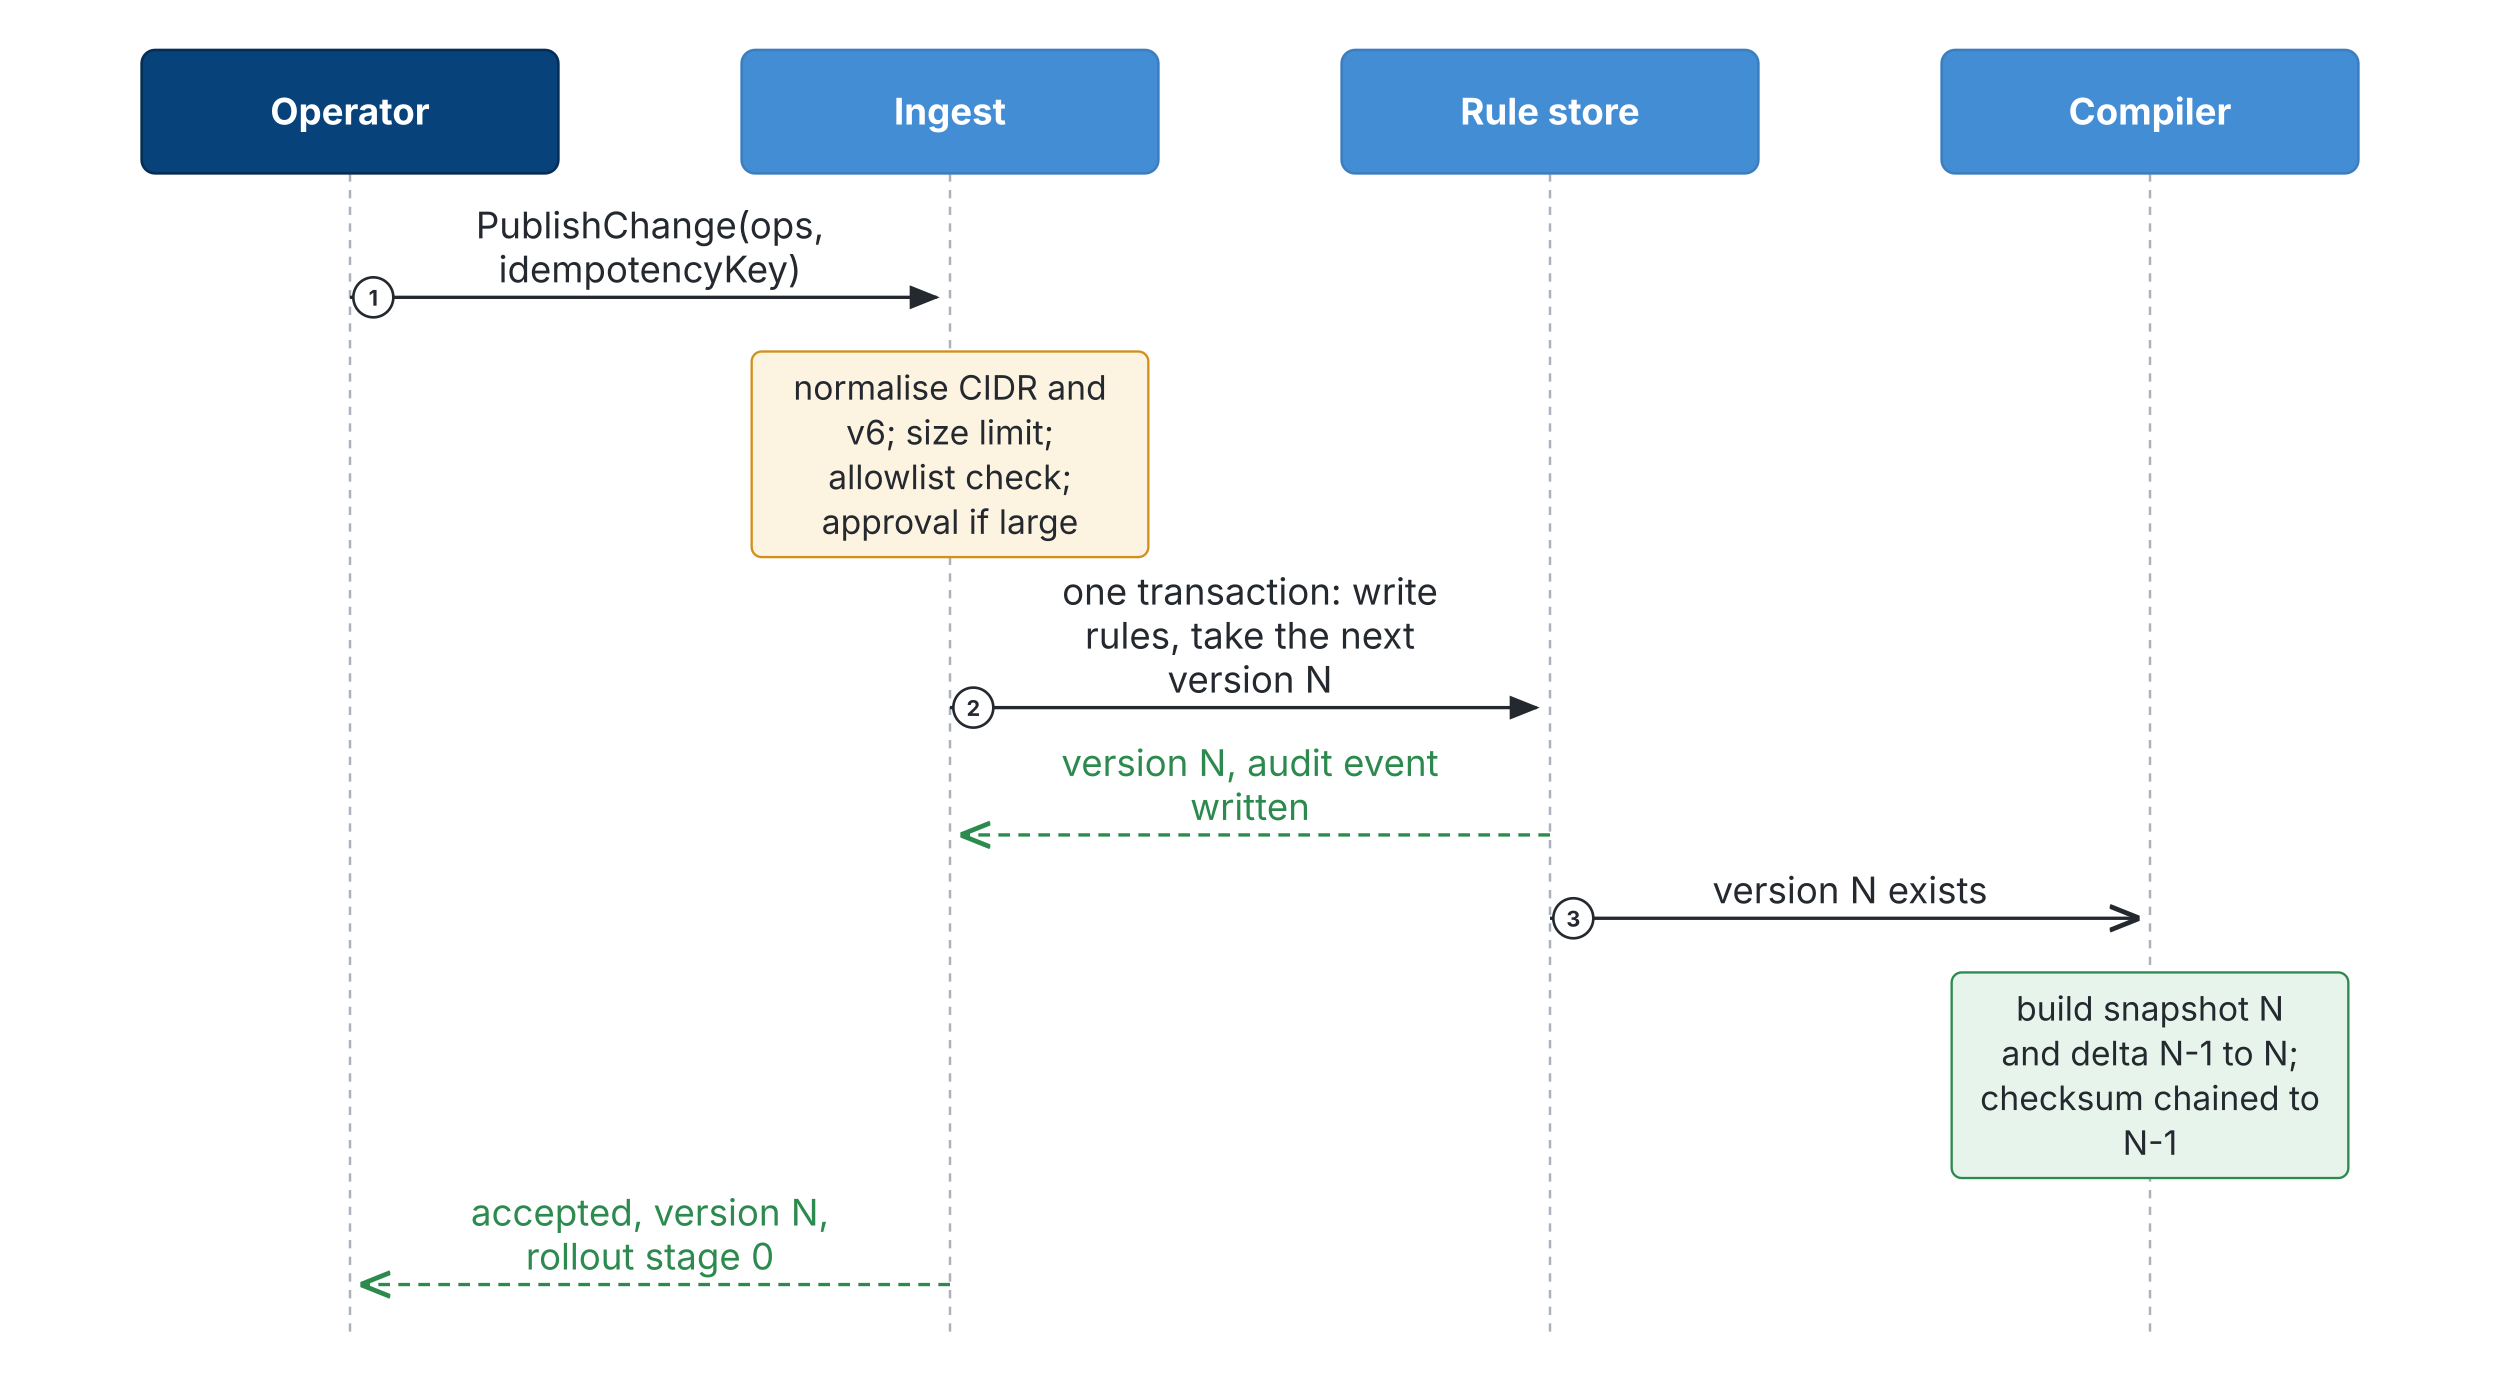
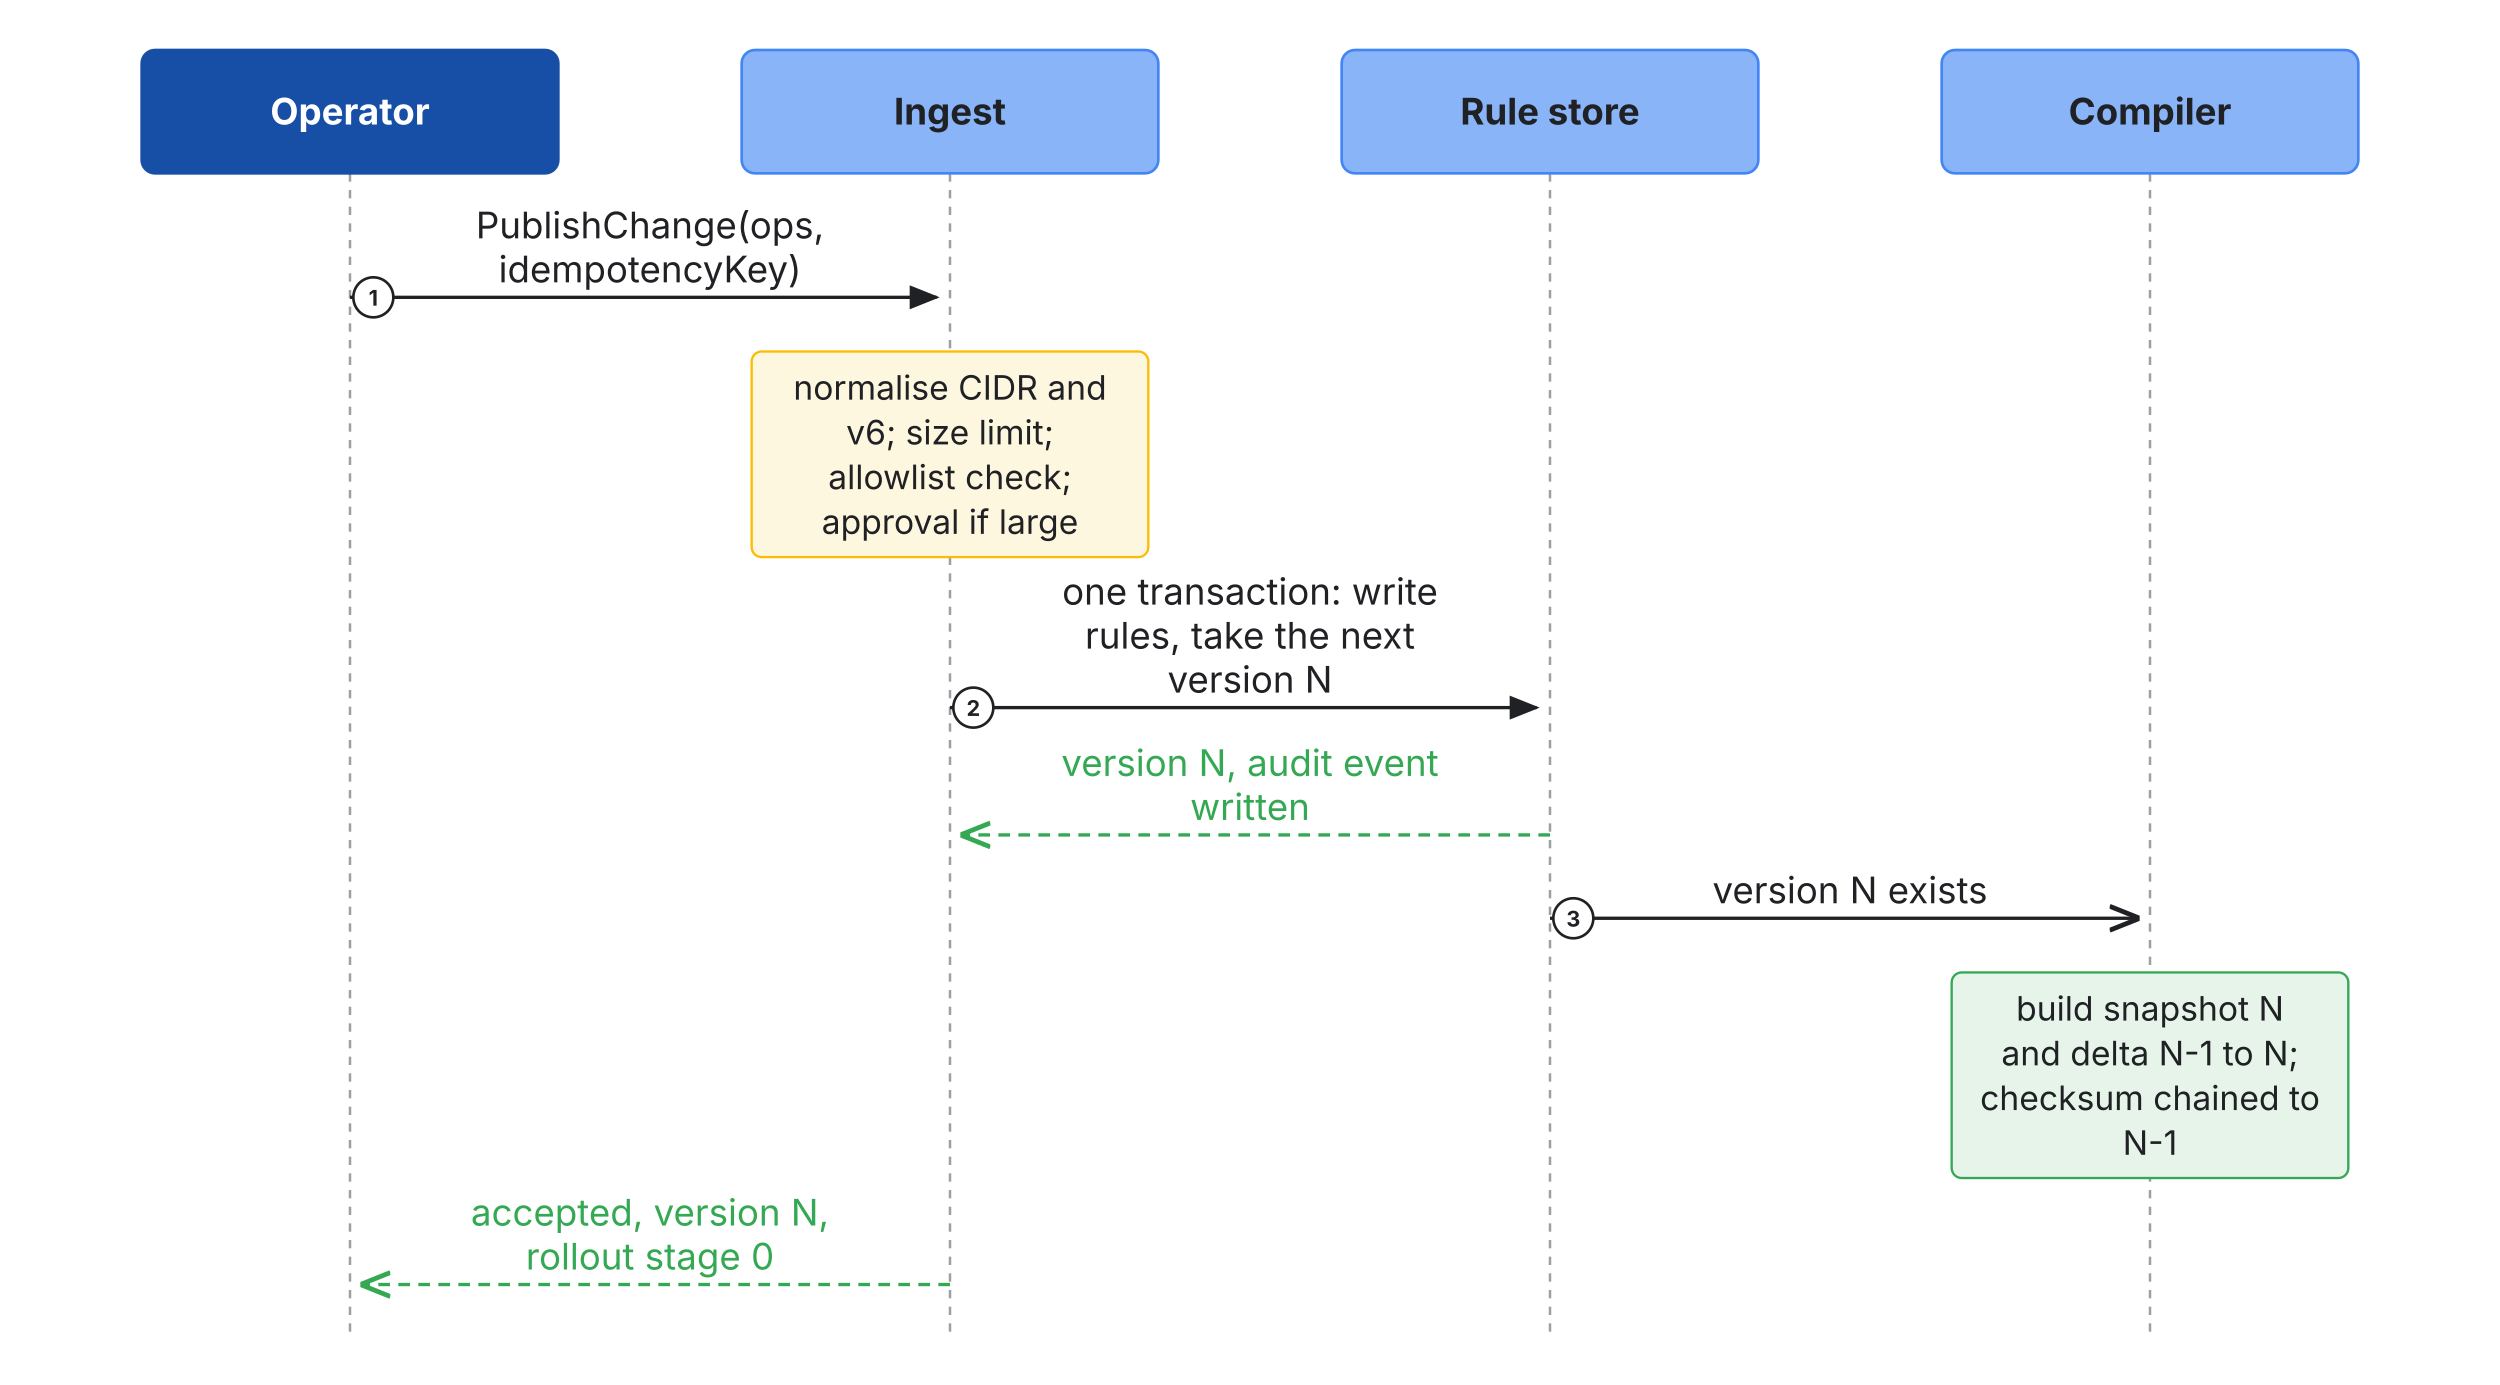
<svg xmlns="http://www.w3.org/2000/svg" class="seq" viewBox="0 0 1500 831" width="1500" height="831">
  <defs>
-     <marker id="sq-f-2d8a4e" viewBox="0 0 10 10" refX="9" refY="5" markerWidth="9" markerHeight="9" orient="auto">
-       <path d="M0,1 L10,5 L0,9 z" fill="#2d8a4e" />
+     <marker id="sq-f-ea4335" viewBox="0 0 10 10" refX="9" refY="5" markerWidth="9" markerHeight="9" orient="auto">
+       <path d="M0,1 L10,5 L0,9 z" fill="#ea4335" />
    </marker>
-     <marker id="sq-o-2d8a4e" viewBox="0 0 10 10" refX="9" refY="5" markerWidth="9" markerHeight="9" orient="auto">
-       <path d="M0,1 L10,5 L0,9" fill="none" stroke="#2d8a4e" stroke-width="1.6" />
+     <marker id="sq-o-ea4335" viewBox="0 0 10 10" refX="9" refY="5" markerWidth="9" markerHeight="9" orient="auto">
+       <path d="M0,1 L10,5 L0,9" fill="none" stroke="#ea4335" stroke-width="1.6" />
    </marker>
-     <marker id="sq-f-24292f" viewBox="0 0 10 10" refX="9" refY="5" markerWidth="9" markerHeight="9" orient="auto">
-       <path d="M0,1 L10,5 L0,9 z" fill="#24292f" />
+     <marker id="sq-f-202124" viewBox="0 0 10 10" refX="9" refY="5" markerWidth="9" markerHeight="9" orient="auto">
+       <path d="M0,1 L10,5 L0,9 z" fill="#202124" />
    </marker>
-     <marker id="sq-o-24292f" viewBox="0 0 10 10" refX="9" refY="5" markerWidth="9" markerHeight="9" orient="auto">
-       <path d="M0,1 L10,5 L0,9" fill="none" stroke="#24292f" stroke-width="1.6" />
+     <marker id="sq-o-202124" viewBox="0 0 10 10" refX="9" refY="5" markerWidth="9" markerHeight="9" orient="auto">
+       <path d="M0,1 L10,5 L0,9" fill="none" stroke="#202124" stroke-width="1.6" />
    </marker>
-     <marker id="sq-f-c8341f" viewBox="0 0 10 10" refX="9" refY="5" markerWidth="9" markerHeight="9" orient="auto">
-       <path d="M0,1 L10,5 L0,9 z" fill="#c8341f" />
+     <marker id="sq-f-34a853" viewBox="0 0 10 10" refX="9" refY="5" markerWidth="9" markerHeight="9" orient="auto">
+       <path d="M0,1 L10,5 L0,9 z" fill="#34a853" />
    </marker>
-     <marker id="sq-o-c8341f" viewBox="0 0 10 10" refX="9" refY="5" markerWidth="9" markerHeight="9" orient="auto">
-       <path d="M0,1 L10,5 L0,9" fill="none" stroke="#c8341f" stroke-width="1.6" />
+     <marker id="sq-o-34a853" viewBox="0 0 10 10" refX="9" refY="5" markerWidth="9" markerHeight="9" orient="auto">
+       <path d="M0,1 L10,5 L0,9" fill="none" stroke="#34a853" stroke-width="1.6" />
    </marker>
  </defs>
  <rect width="1500" height="831" fill="#ffffff" />
-   <line x1="210.0" y1="104" x2="210.0" y2="800.72" stroke="#aab3bd" stroke-width="1.5" stroke-dasharray="5 5" />
-   <rect x="85.0" y="30" width="250" height="74" rx="8" fill="#08427b" stroke="#052e56" stroke-width="1.6" />
-   <text x="210.0" y="74.7" text-anchor="middle" font-family="Inter, Helvetica, Arial, sans-serif" font-size="22" font-weight="700" fill="#ffffff">Operator</text>
-   <line x1="570.0" y1="104" x2="570.0" y2="800.72" stroke="#aab3bd" stroke-width="1.5" stroke-dasharray="5 5" />
-   <rect x="445.0" y="30" width="250" height="74" rx="8" fill="#438dd5" stroke="#3c7fc0" stroke-width="1.6" />
-   <text x="570.0" y="74.7" text-anchor="middle" font-family="Inter, Helvetica, Arial, sans-serif" font-size="22" font-weight="700" fill="#ffffff">Ingest</text>
-   <line x1="930.0" y1="104" x2="930.0" y2="800.72" stroke="#aab3bd" stroke-width="1.5" stroke-dasharray="5 5" />
-   <rect x="805.0" y="30" width="250" height="74" rx="8" fill="#438dd5" stroke="#3c7fc0" stroke-width="1.6" />
-   <text x="930.0" y="74.7" text-anchor="middle" font-family="Inter, Helvetica, Arial, sans-serif" font-size="22" font-weight="700" fill="#ffffff">Rule store</text>
-   <line x1="1290.0" y1="104" x2="1290.0" y2="800.72" stroke="#aab3bd" stroke-width="1.5" stroke-dasharray="5 5" />
-   <rect x="1165.0" y="30" width="250" height="74" rx="8" fill="#438dd5" stroke="#3c7fc0" stroke-width="1.6" />
-   <text x="1290.0" y="74.7" text-anchor="middle" font-family="Inter, Helvetica, Arial, sans-serif" font-size="22" font-weight="700" fill="#ffffff">Compiler</text>
-   <line x1="210.0" y1="178.4" x2="562.0" y2="178.4" stroke="#24292f" stroke-width="2" marker-end="url(#sq-f-24292f)" />
-   <circle cx="224.0" cy="178.4" r="12" fill="#ffffff" stroke="#24292f" stroke-width="1.6" />
-   <text x="224.0" y="183.4" text-anchor="middle" font-family="Inter, Helvetica, Arial, sans-serif" font-size="13" font-weight="700" fill="#24292f">1</text>
-   <text x="390.0" y="143.0" text-anchor="middle" font-family="Inter, Helvetica, Arial, sans-serif" font-size="22" fill="#24292f" font-weight="400" paint-order="stroke" stroke="#ffffff" stroke-width="5" stroke-linejoin="round">PublishChange(ops,</text>
-   <text x="390.0" y="169.4" text-anchor="middle" font-family="Inter, Helvetica, Arial, sans-serif" font-size="22" fill="#24292f" font-weight="400" paint-order="stroke" stroke="#ffffff" stroke-width="5" stroke-linejoin="round">idempotencyKey)</text>
-   <rect x="451.0" y="210.9" width="238.0" height="123.36" rx="6" fill="#fdf3e1" stroke="#d18f1c" stroke-width="1.4" />
-   <text x="570.0" y="239.8" text-anchor="middle" font-family="Inter, Helvetica, Arial, sans-serif" font-size="20.2" fill="#24292f">normalise CIDR and</text>
-   <text x="570.0" y="266.64" text-anchor="middle" font-family="Inter, Helvetica, Arial, sans-serif" font-size="20.2" fill="#24292f">v6; size limit;</text>
-   <text x="570.0" y="293.48" text-anchor="middle" font-family="Inter, Helvetica, Arial, sans-serif" font-size="20.2" fill="#24292f">allowlist check;</text>
-   <text x="570.0" y="320.32" text-anchor="middle" font-family="Inter, Helvetica, Arial, sans-serif" font-size="20.2" fill="#24292f">approval if large</text>
-   <line x1="570.0" y1="424.56" x2="922.0" y2="424.56" stroke="#24292f" stroke-width="2" marker-end="url(#sq-f-24292f)" />
-   <circle cx="584.0" cy="424.56" r="12" fill="#ffffff" stroke="#24292f" stroke-width="1.6" />
-   <text x="584.0" y="429.56" text-anchor="middle" font-family="Inter, Helvetica, Arial, sans-serif" font-size="13" font-weight="700" fill="#24292f">2</text>
-   <text x="750.0" y="362.76" text-anchor="middle" font-family="Inter, Helvetica, Arial, sans-serif" font-size="22" fill="#24292f" font-weight="400" paint-order="stroke" stroke="#ffffff" stroke-width="5" stroke-linejoin="round">one transaction: write</text>
-   <text x="750.0" y="389.16" text-anchor="middle" font-family="Inter, Helvetica, Arial, sans-serif" font-size="22" fill="#24292f" font-weight="400" paint-order="stroke" stroke="#ffffff" stroke-width="5" stroke-linejoin="round">rules, take the next</text>
-   <text x="750.0" y="415.56" text-anchor="middle" font-family="Inter, Helvetica, Arial, sans-serif" font-size="22" fill="#24292f" font-weight="400" paint-order="stroke" stroke="#ffffff" stroke-width="5" stroke-linejoin="round">version N</text>
-   <line x1="930.0" y1="500.96" x2="578.0" y2="500.96" stroke="#2d8a4e" stroke-width="2" stroke-dasharray="7 5" marker-end="url(#sq-o-2d8a4e)" />
-   <text x="750.0" y="465.56" text-anchor="middle" font-family="Inter, Helvetica, Arial, sans-serif" font-size="22" fill="#2d8a4e" font-weight="400" paint-order="stroke" stroke="#ffffff" stroke-width="5" stroke-linejoin="round">version N, audit event</text>
-   <text x="750.0" y="491.96" text-anchor="middle" font-family="Inter, Helvetica, Arial, sans-serif" font-size="22" fill="#2d8a4e" font-weight="400" paint-order="stroke" stroke="#ffffff" stroke-width="5" stroke-linejoin="round">written</text>
-   <line x1="930.0" y1="550.96" x2="1282.0" y2="550.96" stroke="#24292f" stroke-width="2" marker-end="url(#sq-o-24292f)" />
-   <circle cx="944.0" cy="550.96" r="12" fill="#ffffff" stroke="#24292f" stroke-width="1.6" />
-   <text x="944.0" y="555.96" text-anchor="middle" font-family="Inter, Helvetica, Arial, sans-serif" font-size="13" font-weight="700" fill="#24292f">3</text>
-   <text x="1110.0" y="541.96" text-anchor="middle" font-family="Inter, Helvetica, Arial, sans-serif" font-size="22" fill="#24292f" font-weight="400" paint-order="stroke" stroke="#ffffff" stroke-width="5" stroke-linejoin="round">version N exists</text>
-   <rect x="1171.0" y="583.46" width="238.0" height="123.36" rx="6" fill="#e7f4ec" stroke="#2d8a4e" stroke-width="1.4" />
-   <text x="1290.0" y="612.36" text-anchor="middle" font-family="Inter, Helvetica, Arial, sans-serif" font-size="20.2" fill="#24292f">build snapshot N</text>
-   <text x="1290.0" y="639.2" text-anchor="middle" font-family="Inter, Helvetica, Arial, sans-serif" font-size="20.2" fill="#24292f">and delta N-1 to N;</text>
-   <text x="1290.0" y="666.04" text-anchor="middle" font-family="Inter, Helvetica, Arial, sans-serif" font-size="20.2" fill="#24292f">checksum chained to</text>
-   <text x="1290.0" y="692.88" text-anchor="middle" font-family="Inter, Helvetica, Arial, sans-serif" font-size="20.2" fill="#24292f">N-1</text>
-   <line x1="570.0" y1="770.72" x2="218.0" y2="770.72" stroke="#2d8a4e" stroke-width="2" stroke-dasharray="7 5" marker-end="url(#sq-o-2d8a4e)" />
-   <text x="390.0" y="735.32" text-anchor="middle" font-family="Inter, Helvetica, Arial, sans-serif" font-size="22" fill="#2d8a4e" font-weight="400" paint-order="stroke" stroke="#ffffff" stroke-width="5" stroke-linejoin="round">accepted, version N,</text>
-   <text x="390.0" y="761.72" text-anchor="middle" font-family="Inter, Helvetica, Arial, sans-serif" font-size="22" fill="#2d8a4e" font-weight="400" paint-order="stroke" stroke="#ffffff" stroke-width="5" stroke-linejoin="round">rollout stage 0</text>
+   <g data-k="p:op">
+     <line x1="210.0" y1="104" x2="210.0" y2="800.72" stroke="#9aa0a6" stroke-width="1.5" stroke-dasharray="5 5" />
+     <rect x="85.0" y="30" width="250" height="74" rx="8" fill="#174ea6" stroke="#174ea6" stroke-width="1.6" />
+     <text x="210.0" y="74.7" text-anchor="middle" font-family="Inter, Roboto, sans-serif" font-size="22" font-weight="700" fill="#ffffff">Operator</text>
+   </g>
+   <g data-k="p:ing">
+     <line x1="570.0" y1="104" x2="570.0" y2="800.72" stroke="#9aa0a6" stroke-width="1.5" stroke-dasharray="5 5" />
+     <rect x="445.0" y="30" width="250" height="74" rx="8" fill="#8ab4f8" stroke="#4285f4" stroke-width="1.6" />
+     <text x="570.0" y="74.7" text-anchor="middle" font-family="Inter, Roboto, sans-serif" font-size="22" font-weight="700" fill="#202124">Ingest</text>
+   </g>
+   <g data-k="p:rs">
+     <line x1="930.0" y1="104" x2="930.0" y2="800.72" stroke="#9aa0a6" stroke-width="1.5" stroke-dasharray="5 5" />
+     <rect x="805.0" y="30" width="250" height="74" rx="8" fill="#8ab4f8" stroke="#4285f4" stroke-width="1.6" />
+     <text x="930.0" y="74.7" text-anchor="middle" font-family="Inter, Roboto, sans-serif" font-size="22" font-weight="700" fill="#202124">Rule store</text>
+   </g>
+   <g data-k="p:cp">
+     <line x1="1290.0" y1="104" x2="1290.0" y2="800.72" stroke="#9aa0a6" stroke-width="1.5" stroke-dasharray="5 5" />
+     <rect x="1165.0" y="30" width="250" height="74" rx="8" fill="#8ab4f8" stroke="#4285f4" stroke-width="1.6" />
+     <text x="1290.0" y="74.7" text-anchor="middle" font-family="Inter, Roboto, sans-serif" font-size="22" font-weight="700" fill="#202124">Compiler</text>
+   </g>
+   <g data-k="s:0">
+     <line x1="210.0" y1="178.4" x2="562.0" y2="178.4" stroke="#202124" stroke-width="2" marker-end="url(#sq-f-202124)" />
+     <circle cx="224.0" cy="178.4" r="12" fill="#ffffff" stroke="#202124" stroke-width="1.6" />
+     <text x="224.0" y="183.4" text-anchor="middle" font-family="Inter, Roboto, sans-serif" font-size="13" font-weight="700" fill="#202124">1</text>
+     <text x="390.0" y="143.0" text-anchor="middle" font-family="Inter, Roboto, sans-serif" font-size="22" fill="#202124" font-weight="400" paint-order="stroke" stroke="#ffffff" stroke-width="5" stroke-linejoin="round">PublishChange(ops,</text>
+     <text x="390.0" y="169.4" text-anchor="middle" font-family="Inter, Roboto, sans-serif" font-size="22" fill="#202124" font-weight="400" paint-order="stroke" stroke="#ffffff" stroke-width="5" stroke-linejoin="round">idempotencyKey)</text>
+   </g>
+   <g data-k="s:1">
+     <rect x="451.0" y="210.9" width="238.0" height="123.36" rx="6" fill="#fef7e0" stroke="#fbbc05" stroke-width="1.4" />
+     <text x="570.0" y="239.8" text-anchor="middle" font-family="Inter, Roboto, sans-serif" font-size="20.2" fill="#202124">normalise CIDR and</text>
+     <text x="570.0" y="266.64" text-anchor="middle" font-family="Inter, Roboto, sans-serif" font-size="20.2" fill="#202124">v6; size limit;</text>
+     <text x="570.0" y="293.48" text-anchor="middle" font-family="Inter, Roboto, sans-serif" font-size="20.2" fill="#202124">allowlist check;</text>
+     <text x="570.0" y="320.32" text-anchor="middle" font-family="Inter, Roboto, sans-serif" font-size="20.2" fill="#202124">approval if large</text>
+   </g>
+   <g data-k="s:2">
+     <line x1="570.0" y1="424.56" x2="922.0" y2="424.56" stroke="#202124" stroke-width="2" marker-end="url(#sq-f-202124)" />
+     <circle cx="584.0" cy="424.56" r="12" fill="#ffffff" stroke="#202124" stroke-width="1.6" />
+     <text x="584.0" y="429.56" text-anchor="middle" font-family="Inter, Roboto, sans-serif" font-size="13" font-weight="700" fill="#202124">2</text>
+     <text x="750.0" y="362.76" text-anchor="middle" font-family="Inter, Roboto, sans-serif" font-size="22" fill="#202124" font-weight="400" paint-order="stroke" stroke="#ffffff" stroke-width="5" stroke-linejoin="round">one transaction: write</text>
+     <text x="750.0" y="389.16" text-anchor="middle" font-family="Inter, Roboto, sans-serif" font-size="22" fill="#202124" font-weight="400" paint-order="stroke" stroke="#ffffff" stroke-width="5" stroke-linejoin="round">rules, take the next</text>
+     <text x="750.0" y="415.56" text-anchor="middle" font-family="Inter, Roboto, sans-serif" font-size="22" fill="#202124" font-weight="400" paint-order="stroke" stroke="#ffffff" stroke-width="5" stroke-linejoin="round">version N</text>
+   </g>
+   <g data-k="s:3">
+     <line x1="930.0" y1="500.96" x2="578.0" y2="500.96" stroke="#34a853" stroke-width="2" stroke-dasharray="7 5" marker-end="url(#sq-o-34a853)" />
+     <text x="750.0" y="465.56" text-anchor="middle" font-family="Inter, Roboto, sans-serif" font-size="22" fill="#34a853" font-weight="400" paint-order="stroke" stroke="#ffffff" stroke-width="5" stroke-linejoin="round">version N, audit event</text>
+     <text x="750.0" y="491.96" text-anchor="middle" font-family="Inter, Roboto, sans-serif" font-size="22" fill="#34a853" font-weight="400" paint-order="stroke" stroke="#ffffff" stroke-width="5" stroke-linejoin="round">written</text>
+   </g>
+   <g data-k="s:4">
+     <line x1="930.0" y1="550.96" x2="1282.0" y2="550.96" stroke="#202124" stroke-width="2" marker-end="url(#sq-o-202124)" />
+     <circle cx="944.0" cy="550.96" r="12" fill="#ffffff" stroke="#202124" stroke-width="1.6" />
+     <text x="944.0" y="555.96" text-anchor="middle" font-family="Inter, Roboto, sans-serif" font-size="13" font-weight="700" fill="#202124">3</text>
+     <text x="1110.0" y="541.96" text-anchor="middle" font-family="Inter, Roboto, sans-serif" font-size="22" fill="#202124" font-weight="400" paint-order="stroke" stroke="#ffffff" stroke-width="5" stroke-linejoin="round">version N exists</text>
+   </g>
+   <g data-k="s:5">
+     <rect x="1171.0" y="583.46" width="238.0" height="123.36" rx="6" fill="#e6f4ea" stroke="#34a853" stroke-width="1.4" />
+     <text x="1290.0" y="612.36" text-anchor="middle" font-family="Inter, Roboto, sans-serif" font-size="20.2" fill="#202124">build snapshot N</text>
+     <text x="1290.0" y="639.2" text-anchor="middle" font-family="Inter, Roboto, sans-serif" font-size="20.2" fill="#202124">and delta N-1 to N;</text>
+     <text x="1290.0" y="666.04" text-anchor="middle" font-family="Inter, Roboto, sans-serif" font-size="20.2" fill="#202124">checksum chained to</text>
+     <text x="1290.0" y="692.88" text-anchor="middle" font-family="Inter, Roboto, sans-serif" font-size="20.2" fill="#202124">N-1</text>
+   </g>
+   <g data-k="s:6">
+     <line x1="570.0" y1="770.72" x2="218.0" y2="770.72" stroke="#34a853" stroke-width="2" stroke-dasharray="7 5" marker-end="url(#sq-o-34a853)" />
+     <text x="390.0" y="735.32" text-anchor="middle" font-family="Inter, Roboto, sans-serif" font-size="22" fill="#34a853" font-weight="400" paint-order="stroke" stroke="#ffffff" stroke-width="5" stroke-linejoin="round">accepted, version N,</text>
+     <text x="390.0" y="761.72" text-anchor="middle" font-family="Inter, Roboto, sans-serif" font-size="22" fill="#34a853" font-weight="400" paint-order="stroke" stroke="#ffffff" stroke-width="5" stroke-linejoin="round">rollout stage 0</text>
+   </g>
</svg>
